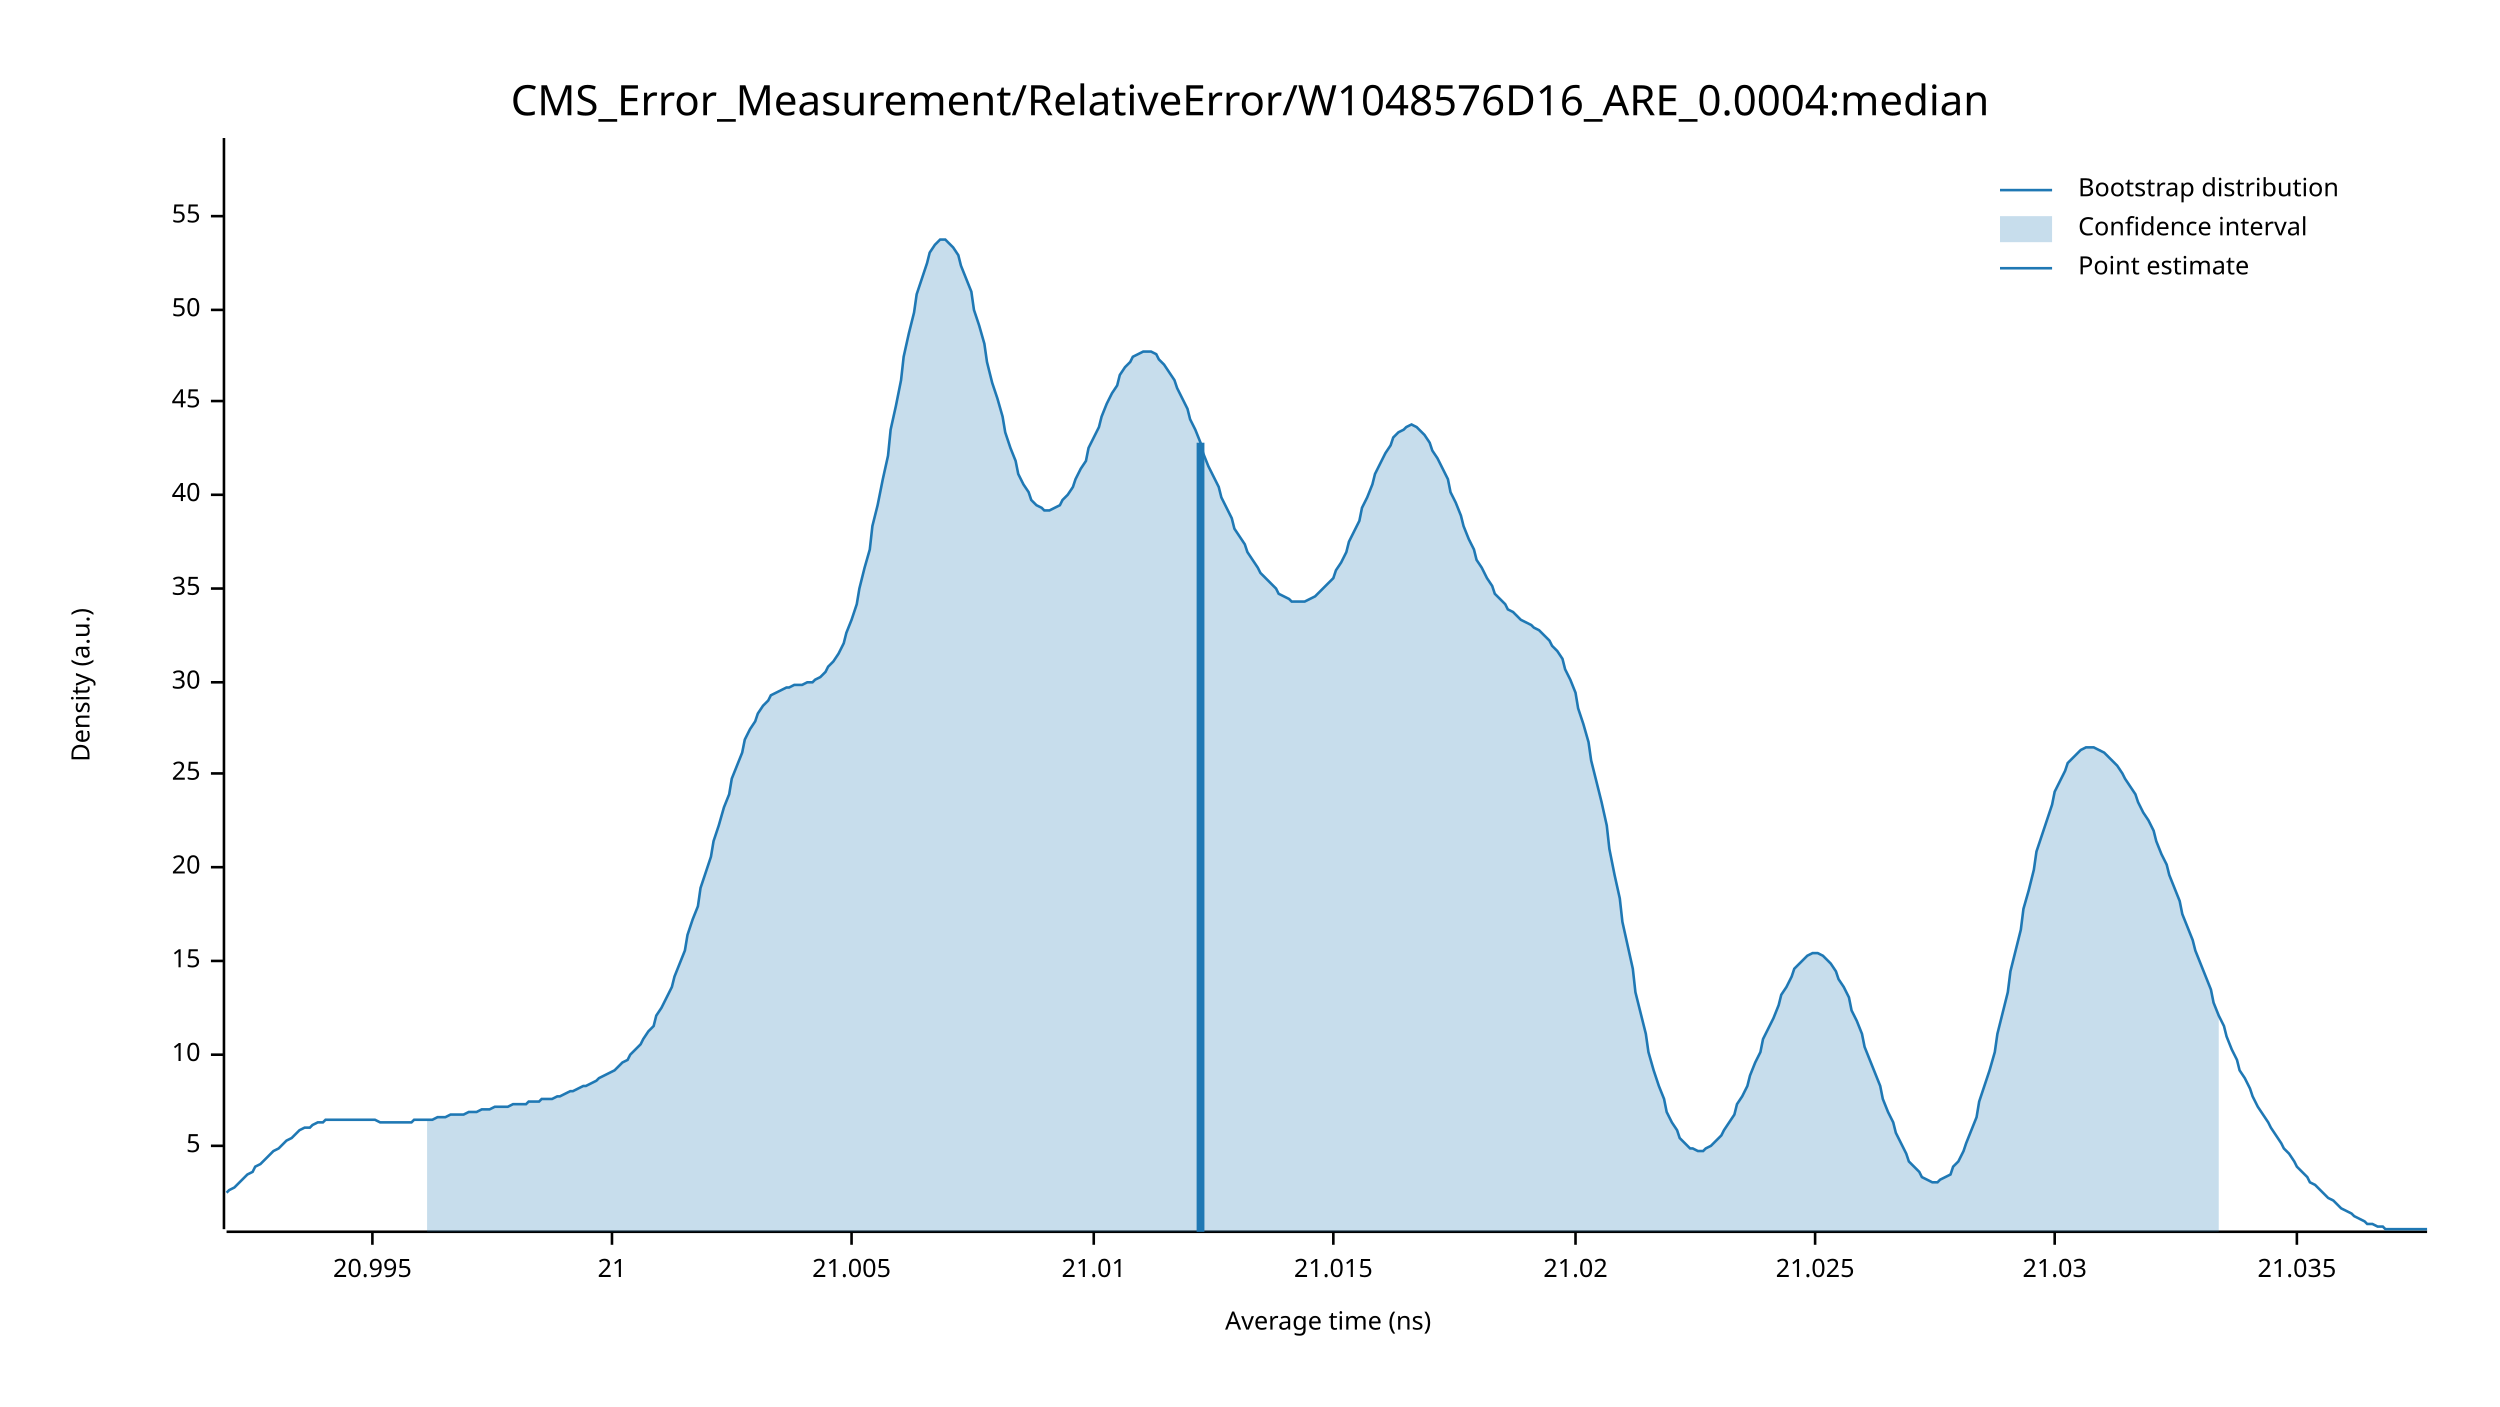
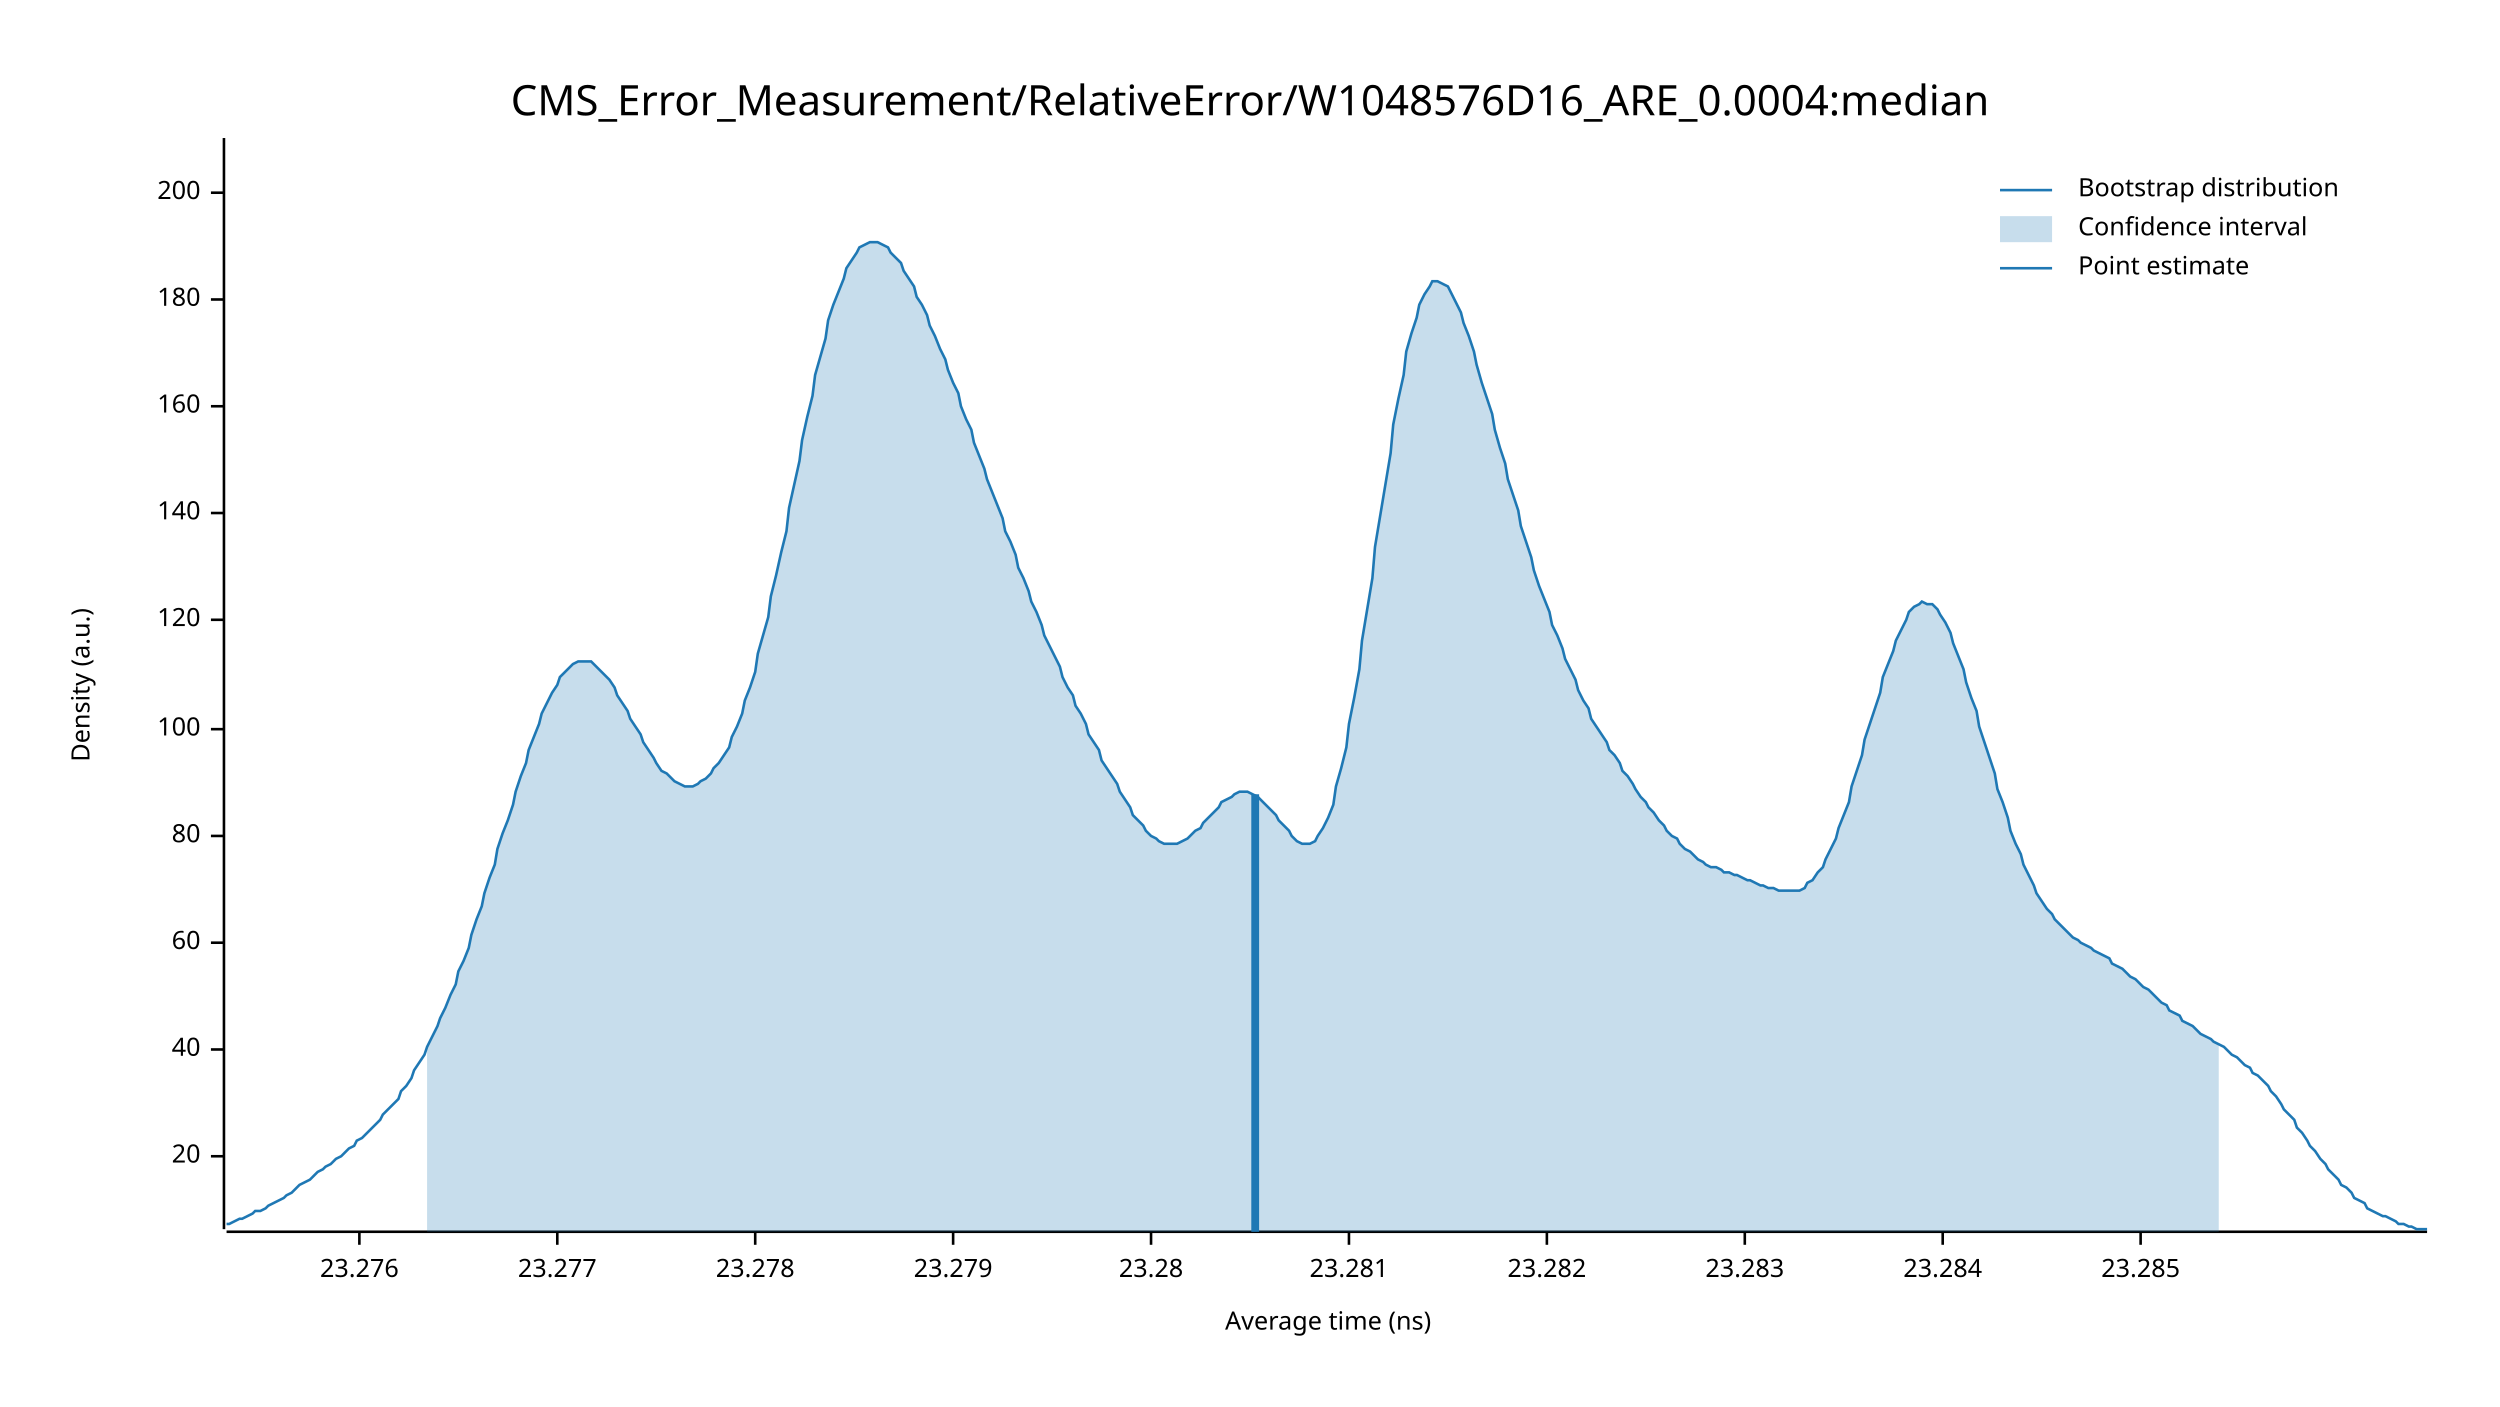
<svg xmlns="http://www.w3.org/2000/svg" width="960" height="540" viewBox="0 0 960 540">
  <text x="480" y="32" dy="0.76em" text-anchor="middle" font-family="sans-serif" font-size="16.129" opacity="1" fill="#000000">
CMS_Error_Measurement/RelativeError/W1048576D16_ARE_0.0004:median
</text>
  <text x="27" y="263" dy="0.76em" text-anchor="middle" font-family="sans-serif" font-size="9.677" opacity="1" fill="#000000" transform="rotate(270, 27, 263)">
Density (a.u.)
</text>
  <text x="510" y="513" dy="-0.5ex" text-anchor="middle" font-family="sans-serif" font-size="9.677" opacity="1" fill="#000000">
Average time (ns)
</text>
  <polyline fill="none" opacity="1" stroke="#000000" stroke-width="1" points="86,53 86,472 " />
-   <text x="77" y="440" dy="0.5ex" text-anchor="end" font-family="sans-serif" font-size="9.677" opacity="1" fill="#000000">
- 5
- </text>
-   <polyline fill="none" opacity="1" stroke="#000000" stroke-width="1" points="81,440 86,440 " />
-   <text x="77" y="405" dy="0.5ex" text-anchor="end" font-family="sans-serif" font-size="9.677" opacity="1" fill="#000000">
- 10
- </text>
-   <polyline fill="none" opacity="1" stroke="#000000" stroke-width="1" points="81,405 86,405 " />
-   <text x="77" y="369" dy="0.5ex" text-anchor="end" font-family="sans-serif" font-size="9.677" opacity="1" fill="#000000">
- 15
- </text>
-   <polyline fill="none" opacity="1" stroke="#000000" stroke-width="1" points="81,369 86,369 " />
-   <text x="77" y="333" dy="0.5ex" text-anchor="end" font-family="sans-serif" font-size="9.677" opacity="1" fill="#000000">
+   <text x="77" y="444" dy="0.5ex" text-anchor="end" font-family="sans-serif" font-size="9.677" opacity="1" fill="#000000">
20
</text>
-   <polyline fill="none" opacity="1" stroke="#000000" stroke-width="1" points="81,333 86,333 " />
-   <text x="77" y="297" dy="0.5ex" text-anchor="end" font-family="sans-serif" font-size="9.677" opacity="1" fill="#000000">
- 25
- </text>
-   <polyline fill="none" opacity="1" stroke="#000000" stroke-width="1" points="81,297 86,297 " />
-   <text x="77" y="262" dy="0.5ex" text-anchor="end" font-family="sans-serif" font-size="9.677" opacity="1" fill="#000000">
- 30
- </text>
-   <polyline fill="none" opacity="1" stroke="#000000" stroke-width="1" points="81,262 86,262 " />
-   <text x="77" y="226" dy="0.5ex" text-anchor="end" font-family="sans-serif" font-size="9.677" opacity="1" fill="#000000">
- 35
- </text>
-   <polyline fill="none" opacity="1" stroke="#000000" stroke-width="1" points="81,226 86,226 " />
-   <text x="77" y="190" dy="0.5ex" text-anchor="end" font-family="sans-serif" font-size="9.677" opacity="1" fill="#000000">
+   <polyline fill="none" opacity="1" stroke="#000000" stroke-width="1" points="81,444 86,444 " />
+   <text x="77" y="403" dy="0.5ex" text-anchor="end" font-family="sans-serif" font-size="9.677" opacity="1" fill="#000000">
40
</text>
-   <polyline fill="none" opacity="1" stroke="#000000" stroke-width="1" points="81,190 86,190 " />
-   <text x="77" y="154" dy="0.5ex" text-anchor="end" font-family="sans-serif" font-size="9.677" opacity="1" fill="#000000">
- 45
+   <polyline fill="none" opacity="1" stroke="#000000" stroke-width="1" points="81,403 86,403 " />
+   <text x="77" y="362" dy="0.5ex" text-anchor="end" font-family="sans-serif" font-size="9.677" opacity="1" fill="#000000">
+ 60
</text>
-   <polyline fill="none" opacity="1" stroke="#000000" stroke-width="1" points="81,154 86,154 " />
-   <text x="77" y="119" dy="0.5ex" text-anchor="end" font-family="sans-serif" font-size="9.677" opacity="1" fill="#000000">
- 50
+   <polyline fill="none" opacity="1" stroke="#000000" stroke-width="1" points="81,362 86,362 " />
+   <text x="77" y="321" dy="0.5ex" text-anchor="end" font-family="sans-serif" font-size="9.677" opacity="1" fill="#000000">
+ 80
</text>
-   <polyline fill="none" opacity="1" stroke="#000000" stroke-width="1" points="81,119 86,119 " />
-   <text x="77" y="83" dy="0.5ex" text-anchor="end" font-family="sans-serif" font-size="9.677" opacity="1" fill="#000000">
- 55
+   <polyline fill="none" opacity="1" stroke="#000000" stroke-width="1" points="81,321 86,321 " />
+   <text x="77" y="280" dy="0.5ex" text-anchor="end" font-family="sans-serif" font-size="9.677" opacity="1" fill="#000000">
+ 100
</text>
-   <polyline fill="none" opacity="1" stroke="#000000" stroke-width="1" points="81,83 86,83 " />
+   <polyline fill="none" opacity="1" stroke="#000000" stroke-width="1" points="81,280 86,280 " />
+   <text x="77" y="238" dy="0.5ex" text-anchor="end" font-family="sans-serif" font-size="9.677" opacity="1" fill="#000000">
+ 120
+ </text>
+   <polyline fill="none" opacity="1" stroke="#000000" stroke-width="1" points="81,238 86,238 " />
+   <text x="77" y="197" dy="0.5ex" text-anchor="end" font-family="sans-serif" font-size="9.677" opacity="1" fill="#000000">
+ 140
+ </text>
+   <polyline fill="none" opacity="1" stroke="#000000" stroke-width="1" points="81,197 86,197 " />
+   <text x="77" y="156" dy="0.5ex" text-anchor="end" font-family="sans-serif" font-size="9.677" opacity="1" fill="#000000">
+ 160
+ </text>
+   <polyline fill="none" opacity="1" stroke="#000000" stroke-width="1" points="81,156 86,156 " />
+   <text x="77" y="115" dy="0.5ex" text-anchor="end" font-family="sans-serif" font-size="9.677" opacity="1" fill="#000000">
+ 180
+ </text>
+   <polyline fill="none" opacity="1" stroke="#000000" stroke-width="1" points="81,115 86,115 " />
+   <text x="77" y="74" dy="0.5ex" text-anchor="end" font-family="sans-serif" font-size="9.677" opacity="1" fill="#000000">
+ 200
+ </text>
+   <polyline fill="none" opacity="1" stroke="#000000" stroke-width="1" points="81,74 86,74 " />
  <polyline fill="none" opacity="1" stroke="#000000" stroke-width="1" points="87,473 932,473 " />
-   <text x="143" y="483" dy="0.76em" text-anchor="middle" font-family="sans-serif" font-size="9.677" opacity="1" fill="#000000">
- 20.995
+   <text x="138" y="483" dy="0.76em" text-anchor="middle" font-family="sans-serif" font-size="9.677" opacity="1" fill="#000000">
+ 23.276
</text>
-   <polyline fill="none" opacity="1" stroke="#000000" stroke-width="1" points="143,473 143,478 " />
-   <text x="235" y="483" dy="0.76em" text-anchor="middle" font-family="sans-serif" font-size="9.677" opacity="1" fill="#000000">
- 21
+   <polyline fill="none" opacity="1" stroke="#000000" stroke-width="1" points="138,473 138,478 " />
+   <text x="214" y="483" dy="0.76em" text-anchor="middle" font-family="sans-serif" font-size="9.677" opacity="1" fill="#000000">
+ 23.277
</text>
-   <polyline fill="none" opacity="1" stroke="#000000" stroke-width="1" points="235,473 235,478 " />
-   <text x="327" y="483" dy="0.76em" text-anchor="middle" font-family="sans-serif" font-size="9.677" opacity="1" fill="#000000">
- 21.005
+   <polyline fill="none" opacity="1" stroke="#000000" stroke-width="1" points="214,473 214,478 " />
+   <text x="290" y="483" dy="0.76em" text-anchor="middle" font-family="sans-serif" font-size="9.677" opacity="1" fill="#000000">
+ 23.278
</text>
-   <polyline fill="none" opacity="1" stroke="#000000" stroke-width="1" points="327,473 327,478 " />
-   <text x="420" y="483" dy="0.76em" text-anchor="middle" font-family="sans-serif" font-size="9.677" opacity="1" fill="#000000">
- 21.01
+   <polyline fill="none" opacity="1" stroke="#000000" stroke-width="1" points="290,473 290,478 " />
+   <text x="366" y="483" dy="0.76em" text-anchor="middle" font-family="sans-serif" font-size="9.677" opacity="1" fill="#000000">
+ 23.279
</text>
-   <polyline fill="none" opacity="1" stroke="#000000" stroke-width="1" points="420,473 420,478 " />
-   <text x="512" y="483" dy="0.76em" text-anchor="middle" font-family="sans-serif" font-size="9.677" opacity="1" fill="#000000">
- 21.015
+   <polyline fill="none" opacity="1" stroke="#000000" stroke-width="1" points="366,473 366,478 " />
+   <text x="442" y="483" dy="0.76em" text-anchor="middle" font-family="sans-serif" font-size="9.677" opacity="1" fill="#000000">
+ 23.28
</text>
-   <polyline fill="none" opacity="1" stroke="#000000" stroke-width="1" points="512,473 512,478 " />
-   <text x="605" y="483" dy="0.76em" text-anchor="middle" font-family="sans-serif" font-size="9.677" opacity="1" fill="#000000">
- 21.02
+   <polyline fill="none" opacity="1" stroke="#000000" stroke-width="1" points="442,473 442,478 " />
+   <text x="518" y="483" dy="0.76em" text-anchor="middle" font-family="sans-serif" font-size="9.677" opacity="1" fill="#000000">
+ 23.281
</text>
-   <polyline fill="none" opacity="1" stroke="#000000" stroke-width="1" points="605,473 605,478 " />
-   <text x="697" y="483" dy="0.76em" text-anchor="middle" font-family="sans-serif" font-size="9.677" opacity="1" fill="#000000">
- 21.025
+   <polyline fill="none" opacity="1" stroke="#000000" stroke-width="1" points="518,473 518,478 " />
+   <text x="594" y="483" dy="0.76em" text-anchor="middle" font-family="sans-serif" font-size="9.677" opacity="1" fill="#000000">
+ 23.282
</text>
-   <polyline fill="none" opacity="1" stroke="#000000" stroke-width="1" points="697,473 697,478 " />
-   <text x="789" y="483" dy="0.76em" text-anchor="middle" font-family="sans-serif" font-size="9.677" opacity="1" fill="#000000">
- 21.03
+   <polyline fill="none" opacity="1" stroke="#000000" stroke-width="1" points="594,473 594,478 " />
+   <text x="670" y="483" dy="0.76em" text-anchor="middle" font-family="sans-serif" font-size="9.677" opacity="1" fill="#000000">
+ 23.283
</text>
-   <polyline fill="none" opacity="1" stroke="#000000" stroke-width="1" points="789,473 789,478 " />
-   <text x="882" y="483" dy="0.76em" text-anchor="middle" font-family="sans-serif" font-size="9.677" opacity="1" fill="#000000">
- 21.035
+   <polyline fill="none" opacity="1" stroke="#000000" stroke-width="1" points="670,473 670,478 " />
+   <text x="746" y="483" dy="0.76em" text-anchor="middle" font-family="sans-serif" font-size="9.677" opacity="1" fill="#000000">
+ 23.284
</text>
-   <polyline fill="none" opacity="1" stroke="#000000" stroke-width="1" points="882,473 882,478 " />
-   <polyline fill="none" opacity="1" stroke="#1F78B4" stroke-width="1" points="87,458 88,457 90,456 92,454 93,453 95,451 97,450 98,448 100,447 102,445 103,444 105,442 107,441 109,439 110,438 112,437 114,435 115,434 117,433 119,433 120,432 122,431 124,431 125,430 127,430 129,430 131,430 132,430 134,430 136,430 137,430 139,430 141,430 142,430 144,430 146,431 147,431 149,431 151,431 153,431 154,431 156,431 158,431 159,430 161,430 163,430 164,430 166,430 168,429 169,429 171,429 173,428 175,428 176,428 178,428 180,427 181,427 183,427 185,426 186,426 188,426 190,425 191,425 193,425 195,425 197,424 198,424 200,424 202,424 203,423 205,423 207,423 208,422 210,422 212,422 214,421 215,421 217,420 219,419 220,419 222,418 224,417 225,417 227,416 229,415 230,414 232,413 234,412 236,411 237,410 239,408 241,407 242,405 244,403 246,401 247,399 249,396 251,394 252,390 254,387 256,383 258,379 259,375 261,370 263,365 264,359 266,353 268,348 269,341 271,335 273,329 274,323 276,317 278,310 280,305 281,299 283,294 285,289 286,284 288,280 290,277 291,274 293,271 295,269 296,267 298,266 300,265 302,264 303,264 305,263 307,263 308,263 310,262 312,262 313,261 315,260 317,258 318,256 320,254 322,251 324,247 325,243 327,238 329,232 330,226 332,218 334,211 335,202 337,194 339,184 341,175 342,165 344,156 346,146 347,137 349,128 351,120 352,113 354,107 356,101 357,97 359,94 361,92 363,92 364,93 366,95 368,98 369,102 371,107 373,112 374,119 376,125 378,132 379,139 381,147 383,153 385,160 386,166 388,172 390,177 391,182 393,186 395,189 396,192 398,194 400,195 401,196 403,196 405,195 407,194 408,192 410,190 412,187 413,184 415,180 417,177 418,172 420,168 422,164 423,160 425,155 427,151 429,148 430,144 432,141 434,139 435,137 437,136 439,135 440,135 442,135 444,136 445,138 447,140 449,143 451,146 452,149 454,153 456,157 457,161 459,165 461,170 462,174 464,179 466,183 468,187 469,191 471,195 473,199 474,203 476,206 478,209 479,212 481,215 483,218 484,220 486,222 488,224 490,226 491,228 493,229 495,230 496,231 498,231 500,231 501,231 503,230 505,229 506,228 508,226 510,224 512,222 513,219 515,216 517,212 518,208 520,204 522,200 523,195 525,191 527,186 528,182 530,178 532,174 534,171 535,168 537,166 539,165 540,164 542,163 544,164 545,165 547,167 549,170 550,173 552,176 554,180 556,184 557,189 559,193 561,198 562,202 564,207 566,211 567,215 569,218 571,222 573,225 574,228 576,230 578,232 579,234 581,235 583,237 584,238 586,239 588,240 589,241 591,242 593,244 595,246 596,248 598,250 600,253 601,257 603,261 605,266 606,272 608,278 610,285 611,292 613,300 615,308 617,317 618,326 620,336 622,345 623,354 625,363 627,372 628,381 630,389 632,397 633,404 635,411 637,417 639,422 640,427 642,431 644,434 645,437 647,439 649,441 650,441 652,442 654,442 655,441 657,440 659,438 661,436 662,434 664,431 666,428 667,424 669,421 671,417 672,413 674,408 676,404 677,399 679,395 681,391 683,386 684,382 686,379 688,375 689,372 691,370 693,368 694,367 696,366 698,366 700,367 701,368 703,370 705,373 706,376 708,379 710,383 711,388 713,392 715,397 716,402 718,407 720,412 722,417 723,422 725,427 727,431 728,435 730,439 732,443 733,446 735,448 737,450 738,452 740,453 742,454 744,454 745,453 747,452 749,451 750,448 752,446 754,442 755,439 757,434 759,429 760,423 762,417 764,411 766,404 767,397 769,389 771,381 772,373 774,365 776,357 777,349 779,342 781,334 782,327 784,321 786,315 788,309 789,304 791,300 793,296 794,293 796,291 798,289 799,288 801,287 803,287 804,287 806,288 808,289 810,291 811,292 813,294 815,297 816,299 818,302 820,305 821,308 823,312 825,315 827,319 828,323 830,328 832,332 833,336 835,341 837,346 838,351 840,356 842,361 843,365 845,370 847,375 849,380 850,385 852,390 854,394 855,398 857,403 859,407 860,411 862,414 864,418 865,421 867,425 869,428 871,431 872,433 874,436 876,439 877,441 879,443 881,446 882,448 884,450 886,452 887,454 889,455 891,457 893,459 894,460 896,461 898,463 899,464 901,465 903,466 904,467 906,468 908,469 909,470 911,470 913,471 915,471 916,472 918,472 920,472 921,472 923,472 925,472 926,472 928,472 930,472 932,472 " />
-   <polygon opacity="0.25" fill="#1F78B4" points="164,430 166,430 168,429 169,429 171,429 173,428 175,428 176,428 178,428 180,427 181,427 183,427 185,426 186,426 188,426 190,425 191,425 193,425 195,425 197,424 198,424 200,424 202,424 203,423 205,423 207,423 208,422 210,422 212,422 214,421 215,421 217,420 219,419 220,419 222,418 224,417 225,417 227,416 229,415 230,414 232,413 234,412 236,411 237,410 239,408 241,407 242,405 244,403 246,401 247,399 249,396 251,394 252,390 254,387 256,383 258,379 259,375 261,370 263,365 264,359 266,353 268,348 269,341 271,335 273,329 274,323 276,317 278,310 280,305 281,299 283,294 285,289 286,284 288,280 290,277 291,274 293,271 295,269 296,267 298,266 300,265 302,264 303,264 305,263 307,263 308,263 310,262 312,262 313,261 315,260 317,258 318,256 320,254 322,251 324,247 325,243 327,238 329,232 330,226 332,218 334,211 335,202 337,194 339,184 341,175 342,165 344,156 346,146 347,137 349,128 351,120 352,113 354,107 356,101 357,97 359,94 361,92 363,92 364,93 366,95 368,98 369,102 371,107 373,112 374,119 376,125 378,132 379,139 381,147 383,153 385,160 386,166 388,172 390,177 391,182 393,186 395,189 396,192 398,194 400,195 401,196 403,196 405,195 407,194 408,192 410,190 412,187 413,184 415,180 417,177 418,172 420,168 422,164 423,160 425,155 427,151 429,148 430,144 432,141 434,139 435,137 437,136 439,135 440,135 442,135 444,136 445,138 447,140 449,143 451,146 452,149 454,153 456,157 457,161 459,165 461,170 462,174 464,179 466,183 468,187 469,191 471,195 473,199 474,203 476,206 478,209 479,212 481,215 483,218 484,220 486,222 488,224 490,226 491,228 493,229 495,230 496,231 498,231 500,231 501,231 503,230 505,229 506,228 508,226 510,224 512,222 513,219 515,216 517,212 518,208 520,204 522,200 523,195 525,191 527,186 528,182 530,178 532,174 534,171 535,168 537,166 539,165 540,164 542,163 544,164 545,165 547,167 549,170 550,173 552,176 554,180 556,184 557,189 559,193 561,198 562,202 564,207 566,211 567,215 569,218 571,222 573,225 574,228 576,230 578,232 579,234 581,235 583,237 584,238 586,239 588,240 589,241 591,242 593,244 595,246 596,248 598,250 600,253 601,257 603,261 605,266 606,272 608,278 610,285 611,292 613,300 615,308 617,317 618,326 620,336 622,345 623,354 625,363 627,372 628,381 630,389 632,397 633,404 635,411 637,417 639,422 640,427 642,431 644,434 645,437 647,439 649,441 650,441 652,442 654,442 655,441 657,440 659,438 661,436 662,434 664,431 666,428 667,424 669,421 671,417 672,413 674,408 676,404 677,399 679,395 681,391 683,386 684,382 686,379 688,375 689,372 691,370 693,368 694,367 696,366 698,366 700,367 701,368 703,370 705,373 706,376 708,379 710,383 711,388 713,392 715,397 716,402 718,407 720,412 722,417 723,422 725,427 727,431 728,435 730,439 732,443 733,446 735,448 737,450 738,452 740,453 742,454 744,454 745,453 747,452 749,451 750,448 752,446 754,442 755,439 757,434 759,429 760,423 762,417 764,411 766,404 767,397 769,389 771,381 772,373 774,365 776,357 777,349 779,342 781,334 782,327 784,321 786,315 788,309 789,304 791,300 793,296 794,293 796,291 798,289 799,288 801,287 803,287 804,287 806,288 808,289 810,291 811,292 813,294 815,297 816,299 818,302 820,305 821,308 823,312 825,315 827,319 828,323 830,328 832,332 833,336 835,341 837,346 838,351 840,356 842,361 843,365 845,370 847,375 849,380 850,385 852,390 852,473 164,473 " />
-   <polyline fill="none" opacity="1" stroke="#1F78B4" stroke-width="3" points="461,473 461,170 " />
+   <polyline fill="none" opacity="1" stroke="#000000" stroke-width="1" points="746,473 746,478 " />
+   <text x="822" y="483" dy="0.76em" text-anchor="middle" font-family="sans-serif" font-size="9.677" opacity="1" fill="#000000">
+ 23.285
+ </text>
+   <polyline fill="none" opacity="1" stroke="#000000" stroke-width="1" points="822,473 822,478 " />
+   <polyline fill="none" opacity="1" stroke="#1F78B4" stroke-width="1" points="87,470 88,470 90,469 92,468 93,468 95,467 97,466 98,465 100,465 102,464 103,463 105,462 107,461 109,460 110,459 112,458 114,456 115,455 117,454 119,453 120,452 122,450 124,449 125,448 127,447 129,445 131,444 132,443 134,441 136,440 137,438 139,437 141,435 142,434 144,432 146,430 147,428 149,426 151,424 153,422 154,419 156,417 158,414 159,411 161,408 163,405 164,402 166,398 168,394 169,391 171,387 173,382 175,378 176,373 178,369 180,364 181,359 183,353 185,348 186,343 188,337 190,332 191,326 193,320 195,315 197,309 198,304 200,298 202,293 203,288 205,283 207,278 208,274 210,270 212,266 214,263 215,260 217,258 219,256 220,255 222,254 224,254 225,254 227,254 229,256 230,257 232,259 234,261 236,264 237,267 239,270 241,273 242,276 244,279 246,282 247,285 249,288 251,291 252,293 254,296 256,297 258,299 259,300 261,301 263,302 264,302 266,302 268,301 269,300 271,299 273,297 274,295 276,293 278,290 280,287 281,283 283,279 285,274 286,269 288,264 290,258 291,251 293,244 295,237 296,229 298,221 300,212 302,204 303,195 305,186 307,177 308,169 310,160 312,152 313,144 315,137 317,130 318,123 320,117 322,112 324,107 325,103 327,100 329,97 330,95 332,94 334,93 335,93 337,93 339,94 341,95 342,97 344,99 346,101 347,104 349,107 351,110 352,114 354,117 356,121 357,125 359,129 361,134 363,138 364,142 366,147 368,151 369,156 371,161 373,165 374,170 376,175 378,180 379,184 381,189 383,194 385,199 386,204 388,208 390,213 391,218 393,222 395,227 396,231 398,235 400,240 401,244 403,248 405,252 407,256 408,260 410,264 412,267 413,271 415,274 417,278 418,282 420,285 422,288 423,292 425,295 427,298 429,301 430,304 432,307 434,310 435,313 437,315 439,317 440,319 442,321 444,322 445,323 447,324 449,324 451,324 452,324 454,323 456,322 457,321 459,319 461,318 462,316 464,314 466,312 468,310 469,308 471,307 473,306 474,305 476,304 478,304 479,304 481,305 483,306 484,307 486,309 488,311 490,313 491,315 493,317 495,319 496,321 498,323 500,324 501,324 503,324 505,323 506,321 508,318 510,314 512,309 513,302 515,295 517,287 518,278 520,268 522,257 523,246 525,234 527,222 528,210 530,198 532,186 534,174 535,163 537,153 539,144 540,135 542,128 544,122 545,117 547,113 549,110 550,108 552,108 554,109 556,110 557,112 559,116 561,120 562,124 564,129 566,135 567,140 569,147 571,153 573,159 574,165 576,172 578,178 579,184 581,190 583,196 584,202 586,208 588,214 589,219 591,225 593,230 595,235 596,240 598,244 600,249 601,253 603,257 605,261 606,265 608,269 610,272 611,276 613,279 615,282 617,285 618,288 620,290 622,293 623,296 625,298 627,301 628,303 630,306 632,308 633,310 635,312 637,315 639,317 640,319 642,321 644,322 645,324 647,326 649,327 650,328 652,330 654,331 655,332 657,333 659,333 661,334 662,335 664,335 666,336 667,336 669,337 671,338 672,338 674,339 676,340 677,340 679,341 681,341 683,342 684,342 686,342 688,342 689,342 691,342 693,341 694,339 696,338 698,335 700,333 701,330 703,326 705,322 706,318 708,313 710,308 711,302 713,296 715,290 716,284 718,278 720,272 722,266 723,260 725,255 727,250 728,246 730,242 732,238 733,235 735,233 737,232 738,231 740,232 742,232 744,234 745,236 747,239 749,243 750,247 752,252 754,257 755,262 757,268 759,273 760,279 762,285 764,291 766,297 767,303 769,308 771,314 772,319 774,324 776,328 777,332 779,336 781,340 782,343 784,346 786,349 788,351 789,353 791,355 793,357 794,358 796,360 798,361 799,362 801,363 803,364 804,365 806,366 808,367 810,368 811,370 813,371 815,372 816,373 818,375 820,376 821,377 823,379 825,380 827,382 828,383 830,385 832,386 833,388 835,389 837,390 838,392 840,393 842,394 843,395 845,397 847,398 849,399 850,400 852,401 854,402 855,403 857,405 859,406 860,407 862,409 864,410 865,412 867,413 869,415 871,417 872,419 874,421 876,424 877,426 879,428 881,430 882,433 884,435 886,438 887,440 889,442 891,445 893,447 894,449 896,451 898,453 899,455 901,456 903,458 904,460 906,461 908,462 909,464 911,465 913,466 915,467 916,467 918,468 920,469 921,470 923,470 925,471 926,471 928,472 930,472 932,472 " />
+   <polygon opacity="0.25" fill="#1F78B4" points="164,402 166,398 168,394 169,391 171,387 173,382 175,378 176,373 178,369 180,364 181,359 183,353 185,348 186,343 188,337 190,332 191,326 193,320 195,315 197,309 198,304 200,298 202,293 203,288 205,283 207,278 208,274 210,270 212,266 214,263 215,260 217,258 219,256 220,255 222,254 224,254 225,254 227,254 229,256 230,257 232,259 234,261 236,264 237,267 239,270 241,273 242,276 244,279 246,282 247,285 249,288 251,291 252,293 254,296 256,297 258,299 259,300 261,301 263,302 264,302 266,302 268,301 269,300 271,299 273,297 274,295 276,293 278,290 280,287 281,283 283,279 285,274 286,269 288,264 290,258 291,251 293,244 295,237 296,229 298,221 300,212 302,204 303,195 305,186 307,177 308,169 310,160 312,152 313,144 315,137 317,130 318,123 320,117 322,112 324,107 325,103 327,100 329,97 330,95 332,94 334,93 335,93 337,93 339,94 341,95 342,97 344,99 346,101 347,104 349,107 351,110 352,114 354,117 356,121 357,125 359,129 361,134 363,138 364,142 366,147 368,151 369,156 371,161 373,165 374,170 376,175 378,180 379,184 381,189 383,194 385,199 386,204 388,208 390,213 391,218 393,222 395,227 396,231 398,235 400,240 401,244 403,248 405,252 407,256 408,260 410,264 412,267 413,271 415,274 417,278 418,282 420,285 422,288 423,292 425,295 427,298 429,301 430,304 432,307 434,310 435,313 437,315 439,317 440,319 442,321 444,322 445,323 447,324 449,324 451,324 452,324 454,323 456,322 457,321 459,319 461,318 462,316 464,314 466,312 468,310 469,308 471,307 473,306 474,305 476,304 478,304 479,304 481,305 483,306 484,307 486,309 488,311 490,313 491,315 493,317 495,319 496,321 498,323 500,324 501,324 503,324 505,323 506,321 508,318 510,314 512,309 513,302 515,295 517,287 518,278 520,268 522,257 523,246 525,234 527,222 528,210 530,198 532,186 534,174 535,163 537,153 539,144 540,135 542,128 544,122 545,117 547,113 549,110 550,108 552,108 554,109 556,110 557,112 559,116 561,120 562,124 564,129 566,135 567,140 569,147 571,153 573,159 574,165 576,172 578,178 579,184 581,190 583,196 584,202 586,208 588,214 589,219 591,225 593,230 595,235 596,240 598,244 600,249 601,253 603,257 605,261 606,265 608,269 610,272 611,276 613,279 615,282 617,285 618,288 620,290 622,293 623,296 625,298 627,301 628,303 630,306 632,308 633,310 635,312 637,315 639,317 640,319 642,321 644,322 645,324 647,326 649,327 650,328 652,330 654,331 655,332 657,333 659,333 661,334 662,335 664,335 666,336 667,336 669,337 671,338 672,338 674,339 676,340 677,340 679,341 681,341 683,342 684,342 686,342 688,342 689,342 691,342 693,341 694,339 696,338 698,335 700,333 701,330 703,326 705,322 706,318 708,313 710,308 711,302 713,296 715,290 716,284 718,278 720,272 722,266 723,260 725,255 727,250 728,246 730,242 732,238 733,235 735,233 737,232 738,231 740,232 742,232 744,234 745,236 747,239 749,243 750,247 752,252 754,257 755,262 757,268 759,273 760,279 762,285 764,291 766,297 767,303 769,308 771,314 772,319 774,324 776,328 777,332 779,336 781,340 782,343 784,346 786,349 788,351 789,353 791,355 793,357 794,358 796,360 798,361 799,362 801,363 803,364 804,365 806,366 808,367 810,368 811,370 813,371 815,372 816,373 818,375 820,376 821,377 823,379 825,380 827,382 828,383 830,385 832,386 833,388 835,389 837,390 838,392 840,393 842,394 843,395 845,397 847,398 849,399 850,400 852,401 852,473 164,473 " />
+   <polyline fill="none" opacity="1" stroke="#1F78B4" stroke-width="3" points="482,473 482,305 " />
  <text x="798" y="68" dy="0.76em" text-anchor="start" font-family="sans-serif" font-size="9.677" opacity="1" fill="#000000">
Bootstrap distribution
</text>
  <text x="798" y="83" dy="0.76em" text-anchor="start" font-family="sans-serif" font-size="9.677" opacity="1" fill="#000000">
Confidence interval
</text>
  <text x="798" y="98" dy="0.76em" text-anchor="start" font-family="sans-serif" font-size="9.677" opacity="1" fill="#000000">
Point estimate
</text>
  <polyline fill="none" opacity="1" stroke="#1F78B4" stroke-width="1" points="768,73 788,73 " />
  <rect x="768" y="83" width="20" height="10" opacity="0.25" fill="#1F78B4" stroke="none" />
  <polyline fill="none" opacity="1" stroke="#1F78B4" stroke-width="1" points="768,103 788,103 " />
</svg>
